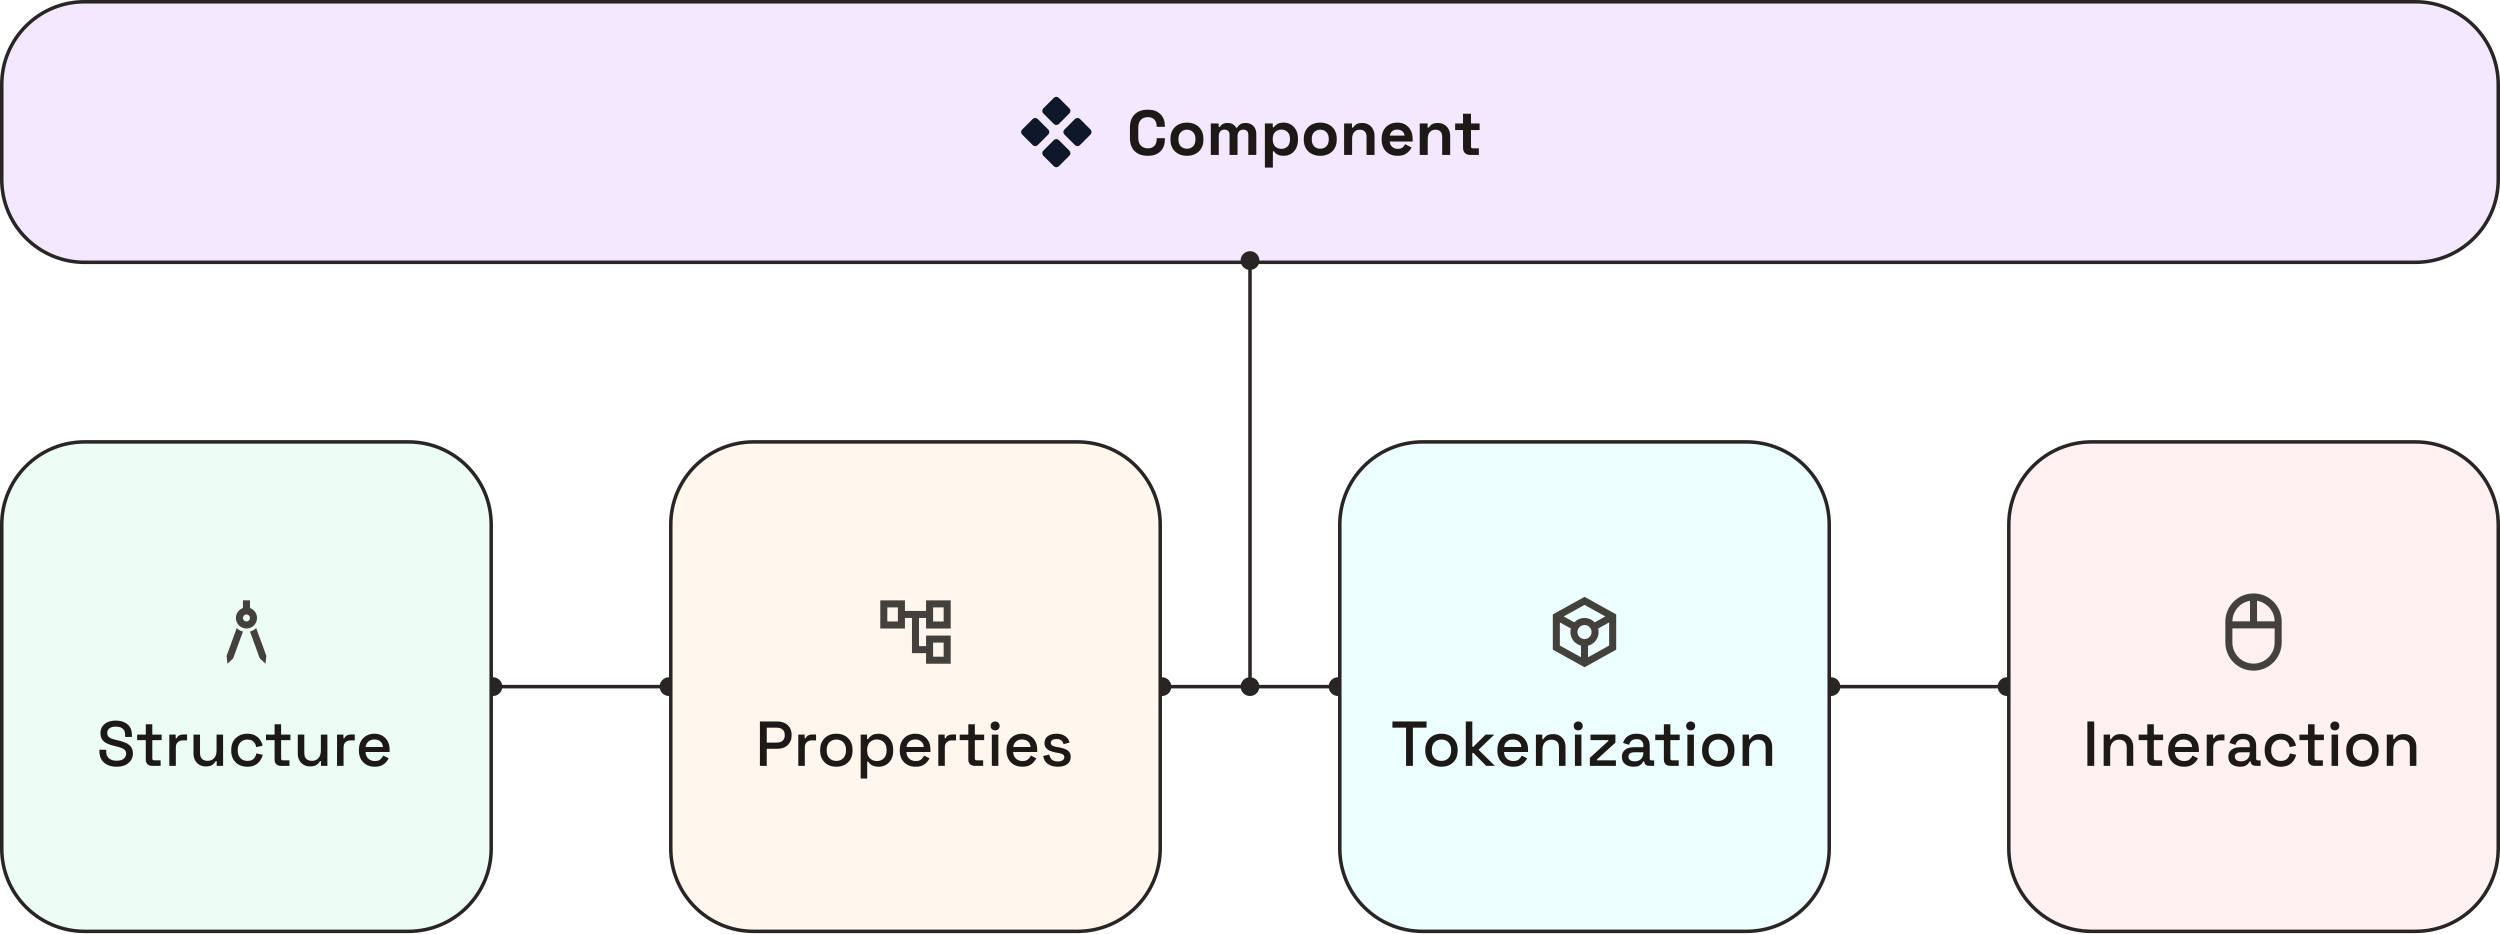
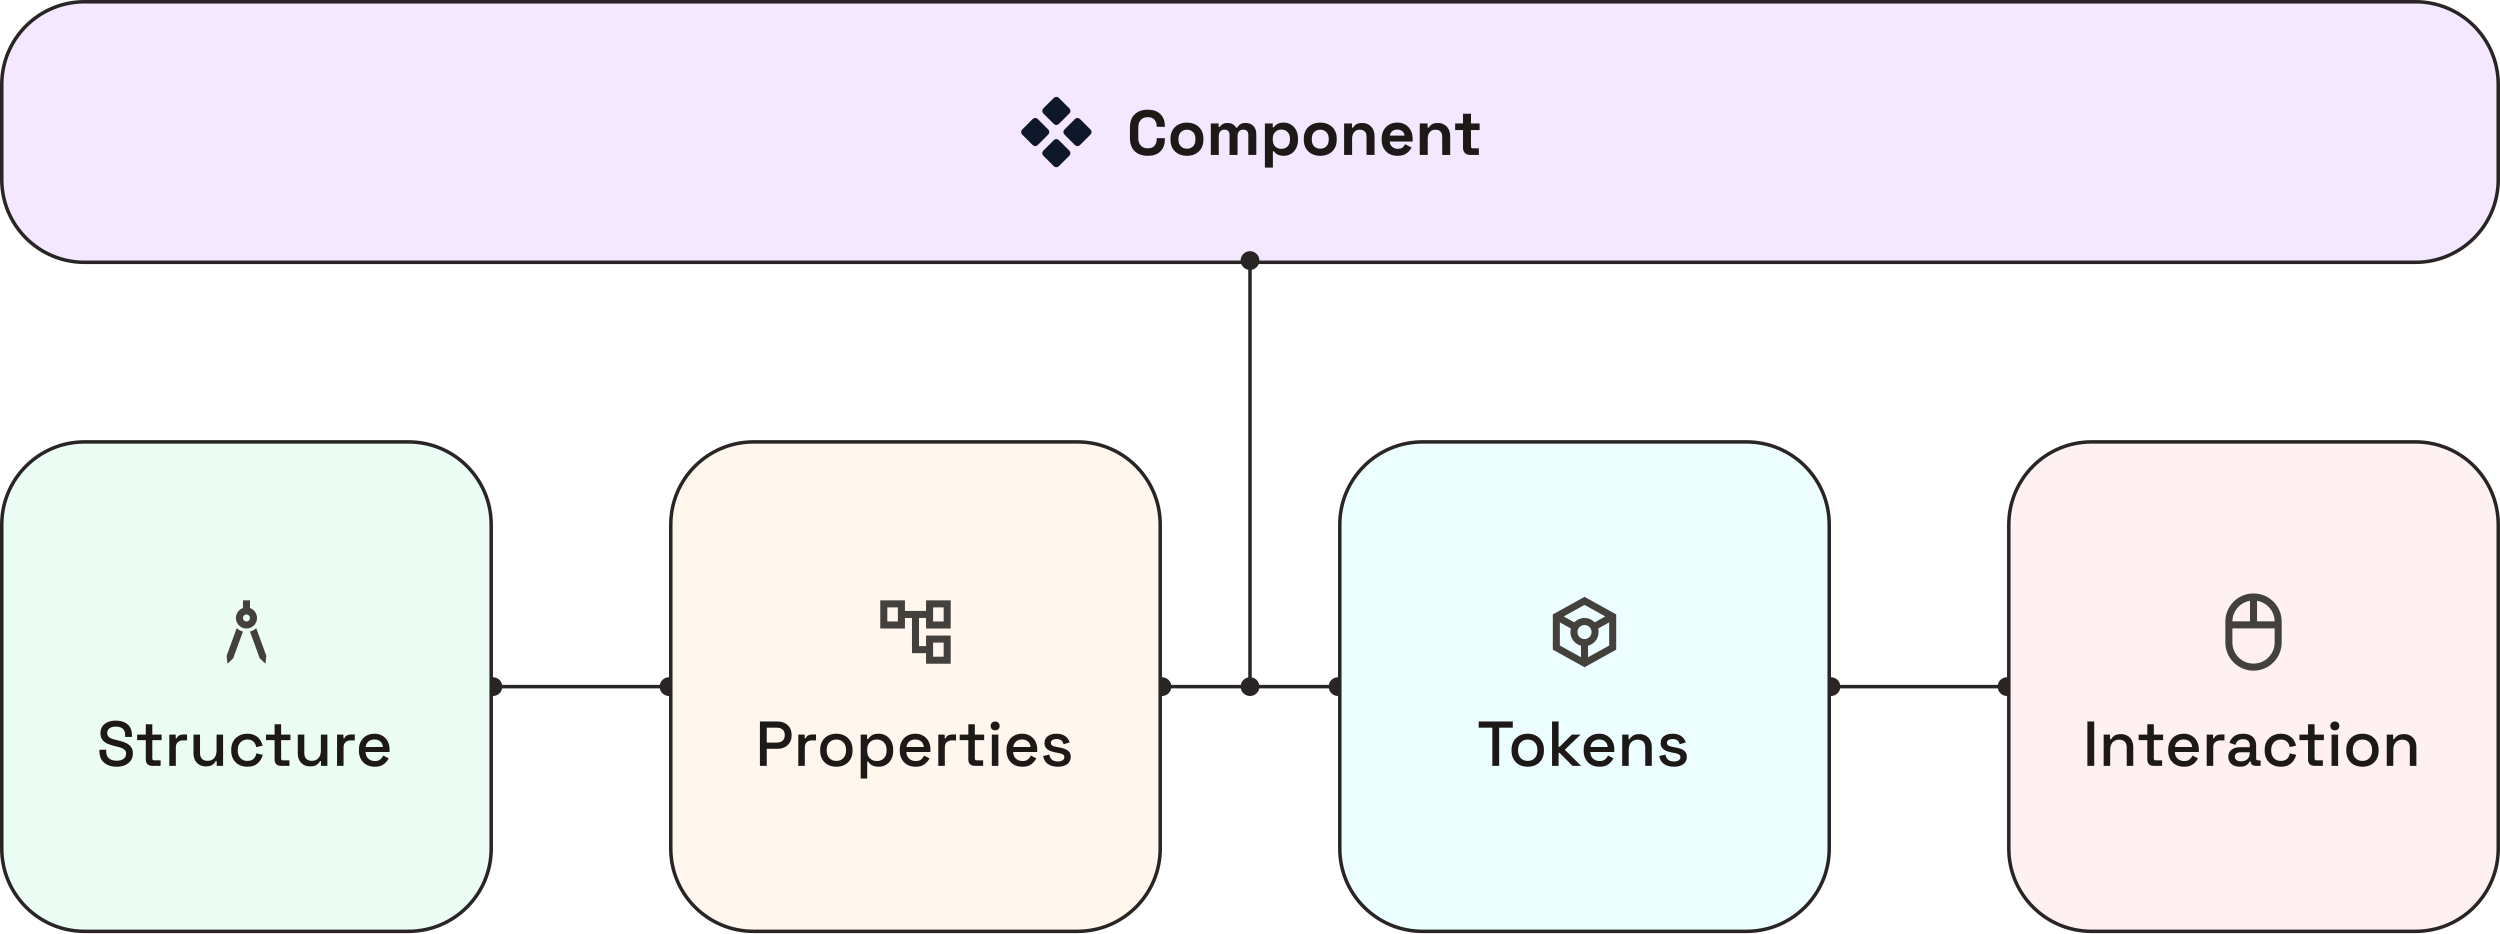
<svg xmlns="http://www.w3.org/2000/svg" width="710" height="265" viewBox="0 0 710 265" fill="none">
  <rect x="0.5" y="0.5" width="709" height="74" rx="23.5" fill="#F3E8FF" />
  <rect x="0.5" y="0.5" width="709" height="74" rx="23.5" stroke="#292524" />
-   <path fill-rule="evenodd" clip-rule="evenodd" d="M300.707 27.793C300.52 27.605 300.265 27.5 300 27.5C299.735 27.5 299.481 27.605 299.293 27.793L296.293 30.793C296.106 30.98 296 31.235 296 31.5C296 31.765 296.106 32.019 296.293 32.207L299.293 35.207C299.481 35.394 299.735 35.5 300 35.5C300.265 35.5 300.52 35.394 300.707 35.207L303.707 32.207C303.895 32.019 304 31.765 304 31.5C304 31.235 303.895 30.98 303.707 30.793L300.707 27.793ZM299.293 39.793C299.481 39.605 299.735 39.5 300 39.5C300.265 39.5 300.52 39.605 300.707 39.793L303.707 42.793C303.895 42.98 304 43.235 304 43.5C304 43.765 303.895 44.019 303.707 44.207L300.707 47.207C300.52 47.394 300.265 47.5 300 47.5C299.735 47.5 299.481 47.394 299.293 47.207L296.293 44.207C296.106 44.019 296 43.765 296 43.5C296 43.235 296.106 42.98 296.293 42.793L299.293 39.793ZM305.293 33.793C305.481 33.605 305.735 33.5 306 33.5C306.265 33.5 306.52 33.605 306.707 33.793L309.707 36.793C309.895 36.98 310 37.235 310 37.5C310 37.765 309.895 38.019 309.707 38.207L306.707 41.207C306.52 41.394 306.265 41.5 306 41.5C305.735 41.5 305.481 41.394 305.293 41.207L302.293 38.207C302.106 38.019 302 37.765 302 37.5C302 37.235 302.106 36.98 302.293 36.793L305.293 33.793ZM293.293 33.793C293.481 33.605 293.735 33.5 294 33.5C294.265 33.5 294.52 33.605 294.707 33.793L297.707 36.793C297.895 36.98 298 37.235 298 37.5C298 37.765 297.895 38.019 297.707 38.207L294.707 41.207C294.52 41.394 294.265 41.5 294 41.5C293.735 41.5 293.481 41.394 293.293 41.207L290.293 38.207C290.106 38.019 290 37.765 290 37.5C290 37.235 290.106 36.98 290.293 36.793L293.293 33.793Z" fill="#0F172A" />
+   <path fill-rule="evenodd" clip-rule="evenodd" d="M300.707 27.793C300.519 27.605 300.265 27.5 300 27.5C299.735 27.5 299.481 27.605 299.293 27.793L296.293 30.793C296.106 30.98 296 31.235 296 31.5C296 31.765 296.106 32.019 296.293 32.207L299.293 35.207C299.481 35.394 299.735 35.5 300 35.5C300.265 35.5 300.519 35.394 300.707 35.207L303.707 32.207C303.894 32.019 304 31.765 304 31.5C304 31.235 303.894 30.98 303.707 30.793L300.707 27.793ZM299.293 39.793C299.481 39.605 299.735 39.5 300 39.5C300.265 39.5 300.519 39.605 300.707 39.793L303.707 42.793C303.894 42.98 304 43.235 304 43.5C304 43.765 303.894 44.019 303.707 44.207L300.707 47.207C300.519 47.394 300.265 47.5 300 47.5C299.735 47.5 299.481 47.394 299.293 47.207L296.293 44.207C296.106 44.019 296 43.765 296 43.5C296 43.235 296.106 42.98 296.293 42.793L299.293 39.793ZM305.293 33.793C305.481 33.605 305.735 33.5 306 33.5C306.265 33.5 306.519 33.605 306.707 33.793L309.707 36.793C309.894 36.98 310 37.235 310 37.5C310 37.765 309.894 38.019 309.707 38.207L306.707 41.207C306.519 41.394 306.265 41.5 306 41.5C305.735 41.5 305.481 41.394 305.293 41.207L302.293 38.207C302.106 38.019 302 37.765 302 37.5C302 37.235 302.106 36.98 302.293 36.793L305.293 33.793ZM293.293 33.793C293.481 33.605 293.735 33.5 294 33.5C294.265 33.5 294.519 33.605 294.707 33.793L297.707 36.793C297.894 36.98 298 37.235 298 37.5C298 37.765 297.894 38.019 297.707 38.207L294.707 41.207C294.519 41.394 294.265 41.5 294 41.5C293.735 41.5 293.481 41.394 293.293 41.207L290.293 38.207C290.106 38.019 290 37.765 290 37.5C290 37.235 290.106 36.98 290.293 36.793L293.293 33.793Z" fill="#0F172A" />
  <path d="M325.976 44.252C324.416 44.252 323.18 43.82 322.268 42.956C321.356 42.08 320.9 40.832 320.9 39.212V36.188C320.9 34.568 321.356 33.326 322.268 32.462C323.18 31.586 324.416 31.148 325.976 31.148C327.524 31.148 328.718 31.574 329.558 32.426C330.41 33.266 330.836 34.424 330.836 35.9V36.008H328.496V35.828C328.496 35.084 328.286 34.472 327.866 33.992C327.458 33.512 326.828 33.272 325.976 33.272C325.136 33.272 324.476 33.53 323.996 34.046C323.516 34.562 323.276 35.264 323.276 36.152V39.248C323.276 40.124 323.516 40.826 323.996 41.354C324.476 41.87 325.136 42.128 325.976 42.128C326.828 42.128 327.458 41.888 327.866 41.408C328.286 40.916 328.496 40.304 328.496 39.572V39.248H330.836V39.5C330.836 40.976 330.41 42.14 329.558 42.992C328.718 43.832 327.524 44.252 325.976 44.252ZM337.092 44.252C336.204 44.252 335.406 44.072 334.698 43.712C333.99 43.352 333.432 42.83 333.024 42.146C332.616 41.462 332.412 40.64 332.412 39.68V39.392C332.412 38.432 332.616 37.61 333.024 36.926C333.432 36.242 333.99 35.72 334.698 35.36C335.406 35 336.204 34.82 337.092 34.82C337.98 34.82 338.778 35 339.486 35.36C340.194 35.72 340.752 36.242 341.16 36.926C341.568 37.61 341.772 38.432 341.772 39.392V39.68C341.772 40.64 341.568 41.462 341.16 42.146C340.752 42.83 340.194 43.352 339.486 43.712C338.778 44.072 337.98 44.252 337.092 44.252ZM337.092 42.236C337.788 42.236 338.364 42.014 338.82 41.57C339.276 41.114 339.504 40.466 339.504 39.626V39.446C339.504 38.606 339.276 37.964 338.82 37.52C338.376 37.064 337.8 36.836 337.092 36.836C336.396 36.836 335.82 37.064 335.364 37.52C334.908 37.964 334.68 38.606 334.68 39.446V39.626C334.68 40.466 334.908 41.114 335.364 41.57C335.82 42.014 336.396 42.236 337.092 42.236ZM343.865 44V35.072H346.097V36.044H346.421C346.577 35.744 346.835 35.486 347.195 35.27C347.555 35.042 348.029 34.928 348.617 34.928C349.253 34.928 349.763 35.054 350.147 35.306C350.531 35.546 350.825 35.864 351.029 36.26H351.353C351.557 35.876 351.845 35.558 352.217 35.306C352.589 35.054 353.117 34.928 353.801 34.928C354.353 34.928 354.851 35.048 355.295 35.288C355.751 35.516 356.111 35.87 356.375 36.35C356.651 36.818 356.789 37.412 356.789 38.132V44H354.521V38.294C354.521 37.802 354.395 37.436 354.143 37.196C353.891 36.944 353.537 36.818 353.081 36.818C352.565 36.818 352.163 36.986 351.875 37.322C351.599 37.646 351.461 38.114 351.461 38.726V44H349.193V38.294C349.193 37.802 349.067 37.436 348.815 37.196C348.563 36.944 348.209 36.818 347.753 36.818C347.237 36.818 346.835 36.986 346.547 37.322C346.271 37.646 346.133 38.114 346.133 38.726V44H343.865ZM359.229 47.6V35.072H361.461V36.152H361.785C361.989 35.804 362.307 35.498 362.739 35.234C363.171 34.958 363.789 34.82 364.593 34.82C365.313 34.82 365.979 35 366.591 35.36C367.203 35.708 367.695 36.224 368.067 36.908C368.439 37.592 368.625 38.42 368.625 39.392V39.68C368.625 40.652 368.439 41.48 368.067 42.164C367.695 42.848 367.203 43.37 366.591 43.73C365.979 44.078 365.313 44.252 364.593 44.252C364.053 44.252 363.597 44.186 363.225 44.054C362.865 43.934 362.571 43.778 362.343 43.586C362.127 43.382 361.953 43.178 361.821 42.974H361.497V47.6H359.229ZM363.909 42.272C364.617 42.272 365.199 42.05 365.655 41.606C366.123 41.15 366.357 40.49 366.357 39.626V39.446C366.357 38.582 366.123 37.928 365.655 37.484C365.187 37.028 364.605 36.8 363.909 36.8C363.213 36.8 362.631 37.028 362.163 37.484C361.695 37.928 361.461 38.582 361.461 39.446V39.626C361.461 40.49 361.695 41.15 362.163 41.606C362.631 42.05 363.213 42.272 363.909 42.272ZM374.955 44.252C374.067 44.252 373.269 44.072 372.561 43.712C371.853 43.352 371.295 42.83 370.887 42.146C370.479 41.462 370.275 40.64 370.275 39.68V39.392C370.275 38.432 370.479 37.61 370.887 36.926C371.295 36.242 371.853 35.72 372.561 35.36C373.269 35 374.067 34.82 374.955 34.82C375.843 34.82 376.641 35 377.349 35.36C378.057 35.72 378.615 36.242 379.023 36.926C379.431 37.61 379.635 38.432 379.635 39.392V39.68C379.635 40.64 379.431 41.462 379.023 42.146C378.615 42.83 378.057 43.352 377.349 43.712C376.641 44.072 375.843 44.252 374.955 44.252ZM374.955 42.236C375.651 42.236 376.227 42.014 376.683 41.57C377.139 41.114 377.367 40.466 377.367 39.626V39.446C377.367 38.606 377.139 37.964 376.683 37.52C376.239 37.064 375.663 36.836 374.955 36.836C374.259 36.836 373.683 37.064 373.227 37.52C372.771 37.964 372.543 38.606 372.543 39.446V39.626C372.543 40.466 372.771 41.114 373.227 41.57C373.683 42.014 374.259 42.236 374.955 42.236ZM381.729 44V35.072H383.961V36.242H384.285C384.429 35.93 384.699 35.636 385.095 35.36C385.491 35.072 386.091 34.928 386.895 34.928C387.591 34.928 388.197 35.09 388.713 35.414C389.241 35.726 389.649 36.164 389.937 36.728C390.225 37.28 390.369 37.928 390.369 38.672V44H388.101V38.852C388.101 38.18 387.933 37.676 387.597 37.34C387.273 37.004 386.805 36.836 386.193 36.836C385.497 36.836 384.957 37.07 384.573 37.538C384.189 37.994 383.997 38.636 383.997 39.464V44H381.729ZM396.889 44.252C396.001 44.252 395.215 44.066 394.531 43.694C393.859 43.31 393.331 42.776 392.947 42.092C392.575 41.396 392.389 40.58 392.389 39.644V39.428C392.389 38.492 392.575 37.682 392.947 36.998C393.319 36.302 393.841 35.768 394.513 35.396C395.185 35.012 395.965 34.82 396.853 34.82C397.729 34.82 398.491 35.018 399.139 35.414C399.787 35.798 400.291 36.338 400.651 37.034C401.011 37.718 401.191 38.516 401.191 39.428V40.202H394.693C394.717 40.814 394.945 41.312 395.377 41.696C395.809 42.08 396.337 42.272 396.961 42.272C397.597 42.272 398.065 42.134 398.365 41.858C398.665 41.582 398.893 41.276 399.049 40.94L400.903 41.912C400.735 42.224 400.489 42.566 400.165 42.938C399.853 43.298 399.433 43.61 398.905 43.874C398.377 44.126 397.705 44.252 396.889 44.252ZM394.711 38.51H398.887C398.839 37.994 398.629 37.58 398.257 37.268C397.897 36.956 397.423 36.8 396.835 36.8C396.223 36.8 395.737 36.956 395.377 37.268C395.017 37.58 394.795 37.994 394.711 38.51ZM403.209 44V35.072H405.441V36.242H405.765C405.909 35.93 406.179 35.636 406.575 35.36C406.971 35.072 407.571 34.928 408.375 34.928C409.071 34.928 409.677 35.09 410.193 35.414C410.721 35.726 411.129 36.164 411.417 36.728C411.705 37.28 411.849 37.928 411.849 38.672V44H409.581V38.852C409.581 38.18 409.413 37.676 409.077 37.34C408.753 37.004 408.285 36.836 407.673 36.836C406.977 36.836 406.437 37.07 406.053 37.538C405.669 37.994 405.477 38.636 405.477 39.464V44H403.209ZM417.475 44C416.887 44 416.407 43.82 416.035 43.46C415.675 43.088 415.495 42.596 415.495 41.984V36.944H413.263V35.072H415.495V32.3H417.763V35.072H420.211V36.944H417.763V41.588C417.763 41.948 417.931 42.128 418.267 42.128H419.995V44H417.475Z" fill="#1C1917" />
  <path d="M137.333 195C137.333 196.473 138.527 197.667 140 197.667C141.473 197.667 142.667 196.473 142.667 195C142.667 193.527 141.473 192.333 140 192.333C138.527 192.333 137.333 193.527 137.333 195ZM187.333 195C187.333 196.473 188.527 197.667 190 197.667C191.473 197.667 192.667 196.473 192.667 195C192.667 193.527 191.473 192.333 190 192.333C188.527 192.333 187.333 193.527 187.333 195ZM140 195L140 195.5L190 195.5L190 195L190 194.5L140 194.5L140 195Z" fill="#292524" />
  <path d="M327.333 195C327.333 196.473 328.527 197.667 330 197.667C331.473 197.667 332.667 196.473 332.667 195C332.667 193.527 331.473 192.333 330 192.333C328.527 192.333 327.333 193.527 327.333 195ZM377.333 195C377.333 196.473 378.527 197.667 380 197.667C381.473 197.667 382.667 196.473 382.667 195C382.667 193.527 381.473 192.333 380 192.333C378.527 192.333 377.333 193.527 377.333 195ZM330 195L330 195.5L380 195.5L380 195L380 194.5L330 194.5L330 195Z" fill="#292524" />
  <path d="M355 197.667C356.473 197.667 357.667 196.473 357.667 195C357.667 193.527 356.473 192.333 355 192.333C353.527 192.333 352.333 193.527 352.333 195C352.333 196.473 353.527 197.667 355 197.667ZM355 76.667C356.473 76.667 357.667 75.473 357.667 74C357.667 72.527 356.473 71.333 355 71.333C353.527 71.333 352.333 72.527 352.333 74C352.333 75.473 353.527 76.667 355 76.667ZM355 195L355.5 195L355.5 74L355 74L354.5 74L354.5 195L355 195Z" fill="#292524" />
  <path d="M517.333 195C517.333 196.473 518.527 197.667 520 197.667C521.473 197.667 522.667 196.473 522.667 195C522.667 193.527 521.473 192.333 520 192.333C518.527 192.333 517.333 193.527 517.333 195ZM567.333 195C567.333 196.473 568.527 197.667 570 197.667C571.473 197.667 572.667 196.473 572.667 195C572.667 193.527 571.473 192.333 570 192.333C568.527 192.333 567.333 193.527 567.333 195ZM520 195L520 195.5L570 195.5L570 195L570 194.5L520 194.5L520 195Z" fill="#292524" />
  <rect x="0.5" y="125.5" width="139" height="139" rx="23.5" fill="#ECFDF5" />
  <rect x="0.5" y="125.5" width="139" height="139" rx="23.5" stroke="#292524" />
  <path d="M64.355 186.28L64.605 188.5L66.225 186.96L68.995 179.36C68.315 179.19 67.715 178.85 67.225 178.38L64.355 186.28Z" fill="#44403C" />
  <path d="M72.765 178.38C72.275 178.85 71.665 179.19 70.995 179.36L73.765 186.96L75.385 188.5L75.645 186.28L72.765 178.38Z" fill="#44403C" />
  <path d="M72.995 175.5C72.995 174.2 72.155 173.1 70.995 172.68V170.5H68.995V172.68C67.835 173.1 66.995 174.2 66.995 175.5C66.995 177.16 68.335 178.5 69.995 178.5C71.655 178.5 72.995 177.16 72.995 175.5ZM69.995 176.5C69.445 176.5 68.995 176.05 68.995 175.5C68.995 174.95 69.445 174.5 69.995 174.5C70.545 174.5 70.995 174.95 70.995 175.5C70.995 176.05 70.545 176.5 69.995 176.5Z" fill="#44403C" />
  <path d="M33.098 217.752C32.15 217.752 31.31 217.584 30.578 217.248C29.846 216.912 29.27 216.42 28.85 215.772C28.442 215.112 28.238 214.314 28.238 213.378V212.928H30.164V213.378C30.164 214.266 30.428 214.932 30.956 215.376C31.496 215.82 32.21 216.042 33.098 216.042C33.998 216.042 34.676 215.856 35.132 215.484C35.588 215.1 35.816 214.608 35.816 214.008C35.816 213.612 35.708 213.288 35.492 213.036C35.276 212.784 34.97 212.586 34.574 212.442C34.178 212.286 33.704 212.142 33.152 212.01L32.486 211.848C31.682 211.656 30.98 211.422 30.38 211.146C29.792 210.858 29.336 210.48 29.012 210.012C28.688 209.544 28.526 208.944 28.526 208.212C28.526 207.468 28.706 206.832 29.066 206.304C29.438 205.776 29.948 205.368 30.596 205.08C31.244 204.792 32.006 204.648 32.882 204.648C33.758 204.648 34.538 204.798 35.222 205.098C35.918 205.398 36.464 205.842 36.86 206.43C37.256 207.018 37.454 207.756 37.454 208.644V209.292H35.528V208.644C35.528 208.104 35.414 207.666 35.186 207.33C34.97 206.994 34.664 206.748 34.268 206.592C33.872 206.436 33.41 206.358 32.882 206.358C32.114 206.358 31.514 206.52 31.082 206.844C30.662 207.156 30.452 207.594 30.452 208.158C30.452 208.542 30.542 208.86 30.722 209.112C30.914 209.352 31.19 209.55 31.55 209.706C31.91 209.862 32.36 210 32.9 210.12L33.566 210.282C34.382 210.462 35.102 210.696 35.726 210.984C36.35 211.26 36.842 211.638 37.202 212.118C37.562 212.598 37.742 213.216 37.742 213.972C37.742 214.728 37.55 215.388 37.166 215.952C36.794 216.516 36.26 216.96 35.564 217.284C34.868 217.596 34.046 217.752 33.098 217.752ZM43.167 217.5C42.627 217.5 42.195 217.338 41.871 217.014C41.559 216.69 41.403 216.258 41.403 215.718V210.192H38.955V208.626H41.403V205.692H43.257V208.626H45.903V210.192H43.257V215.394C43.257 215.754 43.425 215.934 43.761 215.934H45.615V217.5H43.167ZM48.081 217.5V208.626H49.899V209.67H50.187C50.331 209.298 50.559 209.028 50.871 208.86C51.195 208.68 51.591 208.59 52.059 208.59H53.121V210.264H51.987C51.387 210.264 50.895 210.432 50.511 210.768C50.127 211.092 49.935 211.596 49.935 212.28V217.5H48.081ZM58.444 217.662C57.772 217.662 57.172 217.512 56.644 217.212C56.116 216.912 55.702 216.486 55.402 215.934C55.102 215.382 54.952 214.722 54.952 213.954V208.626H56.806V213.828C56.806 214.596 56.998 215.166 57.382 215.538C57.766 215.898 58.3 216.078 58.984 216.078C59.74 216.078 60.346 215.826 60.802 215.322C61.27 214.806 61.504 214.068 61.504 213.108V208.626H63.358V217.5H61.54V216.168H61.252C61.084 216.528 60.784 216.87 60.352 217.194C59.92 217.506 59.284 217.662 58.444 217.662ZM70.221 217.752C69.368 217.752 68.594 217.572 67.898 217.212C67.215 216.852 66.668 216.33 66.26 215.646C65.865 214.962 65.666 214.14 65.666 213.18V212.946C65.666 211.986 65.865 211.17 66.26 210.498C66.668 209.814 67.215 209.292 67.898 208.932C68.594 208.56 69.368 208.374 70.221 208.374C71.073 208.374 71.799 208.53 72.398 208.842C72.999 209.154 73.478 209.568 73.838 210.084C74.21 210.6 74.451 211.17 74.558 211.794L72.758 212.172C72.698 211.776 72.573 211.416 72.38 211.092C72.189 210.768 71.918 210.51 71.57 210.318C71.222 210.126 70.784 210.03 70.257 210.03C69.74 210.03 69.272 210.15 68.853 210.39C68.445 210.618 68.121 210.954 67.88 211.398C67.641 211.83 67.52 212.358 67.52 212.982V213.144C67.52 213.768 67.641 214.302 67.88 214.746C68.121 215.19 68.445 215.526 68.853 215.754C69.272 215.982 69.74 216.096 70.257 216.096C71.037 216.096 71.63 215.898 72.038 215.502C72.447 215.094 72.704 214.578 72.812 213.954L74.612 214.368C74.469 214.98 74.21 215.544 73.838 216.06C73.478 216.576 72.999 216.99 72.398 217.302C71.799 217.602 71.073 217.752 70.221 217.752ZM79.747 217.5C79.207 217.5 78.775 217.338 78.451 217.014C78.139 216.69 77.983 216.258 77.983 215.718V210.192H75.535V208.626H77.983V205.692H79.837V208.626H82.483V210.192H79.837V215.394C79.837 215.754 80.005 215.934 80.341 215.934H82.195V217.5H79.747ZM88.063 217.662C87.391 217.662 86.791 217.512 86.263 217.212C85.735 216.912 85.321 216.486 85.021 215.934C84.721 215.382 84.571 214.722 84.571 213.954V208.626H86.425V213.828C86.425 214.596 86.617 215.166 87.001 215.538C87.385 215.898 87.919 216.078 88.603 216.078C89.359 216.078 89.965 215.826 90.421 215.322C90.889 214.806 91.123 214.068 91.123 213.108V208.626H92.977V217.5H91.159V216.168H90.871C90.703 216.528 90.403 216.87 89.971 217.194C89.539 217.506 88.903 217.662 88.063 217.662ZM95.718 217.5V208.626H97.536V209.67H97.824C97.968 209.298 98.196 209.028 98.508 208.86C98.832 208.68 99.228 208.59 99.696 208.59H100.758V210.264H99.624C99.024 210.264 98.532 210.432 98.148 210.768C97.764 211.092 97.572 211.596 97.572 212.28V217.5H95.718ZM106.43 217.752C105.53 217.752 104.744 217.566 104.072 217.194C103.4 216.81 102.872 216.276 102.488 215.592C102.116 214.896 101.93 214.092 101.93 213.18V212.964C101.93 212.04 102.116 211.236 102.488 210.552C102.86 209.856 103.376 209.322 104.036 208.95C104.708 208.566 105.482 208.374 106.358 208.374C107.21 208.374 107.954 208.566 108.59 208.95C109.238 209.322 109.742 209.844 110.102 210.516C110.462 211.188 110.642 211.974 110.642 212.874V213.576H103.82C103.844 214.356 104.102 214.98 104.594 215.448C105.098 215.904 105.722 216.132 106.466 216.132C107.162 216.132 107.684 215.976 108.032 215.664C108.392 215.352 108.668 214.992 108.86 214.584L110.39 215.376C110.222 215.712 109.976 216.066 109.652 216.438C109.34 216.81 108.926 217.122 108.41 217.374C107.894 217.626 107.234 217.752 106.43 217.752ZM103.838 212.154H108.752C108.704 211.482 108.464 210.96 108.032 210.588C107.6 210.204 107.036 210.012 106.34 210.012C105.644 210.012 105.074 210.204 104.63 210.588C104.198 210.96 103.934 211.482 103.838 212.154Z" fill="#1C1917" />
  <rect x="570.5" y="125.5" width="139" height="139" rx="23.5" fill="#FFF1F2" />
  <rect x="570.5" y="125.5" width="139" height="139" rx="23.5" stroke="#292524" />
  <path d="M648 176.465C647.96 172.075 644.4 168.535 640 168.535C635.6 168.535 632.04 172.075 632 176.465V182.465C632 186.885 635.58 190.465 640 190.465C644.42 190.465 648 186.885 648 182.465V176.465ZM646 176.465H641V170.625C643.81 171.095 645.96 173.525 646 176.465ZM639 170.625V176.465H634C634.04 173.525 636.19 171.095 639 170.625ZM646 182.465C646 185.775 643.31 188.465 640 188.465C636.69 188.465 634 185.775 634 182.465V178.465H646V182.465Z" fill="#44403C" />
  <path d="M592.814 217.5V204.9H594.758V217.5H592.814ZM597.438 217.5V208.626H599.256V209.958H599.544C599.712 209.598 600.012 209.262 600.444 208.95C600.876 208.638 601.518 208.482 602.37 208.482C603.042 208.482 603.636 208.632 604.152 208.932C604.68 209.232 605.094 209.658 605.394 210.21C605.694 210.75 605.844 211.404 605.844 212.172V217.5H603.99V212.316C603.99 211.548 603.798 210.984 603.414 210.624C603.03 210.252 602.502 210.066 601.83 210.066C601.062 210.066 600.444 210.318 599.976 210.822C599.52 211.326 599.292 212.058 599.292 213.018V217.5H597.438ZM611.596 217.5C611.056 217.5 610.624 217.338 610.3 217.014C609.988 216.69 609.832 216.258 609.832 215.718V210.192H607.384V208.626H609.832V205.692H611.686V208.626H614.332V210.192H611.686V215.394C611.686 215.754 611.854 215.934 612.19 215.934H614.044V217.5H611.596ZM620.262 217.752C619.362 217.752 618.576 217.566 617.904 217.194C617.232 216.81 616.704 216.276 616.32 215.592C615.948 214.896 615.762 214.092 615.762 213.18V212.964C615.762 212.04 615.948 211.236 616.32 210.552C616.692 209.856 617.208 209.322 617.868 208.95C618.54 208.566 619.314 208.374 620.19 208.374C621.042 208.374 621.786 208.566 622.422 208.95C623.07 209.322 623.574 209.844 623.934 210.516C624.294 211.188 624.474 211.974 624.474 212.874V213.576H617.652C617.676 214.356 617.934 214.98 618.426 215.448C618.93 215.904 619.554 216.132 620.298 216.132C620.994 216.132 621.516 215.976 621.864 215.664C622.224 215.352 622.5 214.992 622.692 214.584L624.222 215.376C624.054 215.712 623.808 216.066 623.484 216.438C623.172 216.81 622.758 217.122 622.242 217.374C621.726 217.626 621.066 217.752 620.262 217.752ZM617.67 212.154H622.584C622.536 211.482 622.296 210.96 621.864 210.588C621.432 210.204 620.868 210.012 620.172 210.012C619.476 210.012 618.906 210.204 618.462 210.588C618.03 210.96 617.766 211.482 617.67 212.154ZM626.706 217.5V208.626H628.524V209.67H628.812C628.956 209.298 629.184 209.028 629.496 208.86C629.82 208.68 630.216 208.59 630.684 208.59H631.746V210.264H630.612C630.012 210.264 629.52 210.432 629.136 210.768C628.752 211.092 628.56 211.596 628.56 212.28V217.5H626.706ZM636.175 217.752C635.539 217.752 634.969 217.644 634.465 217.428C633.973 217.212 633.577 216.894 633.277 216.474C632.989 216.054 632.845 215.544 632.845 214.944C632.845 214.332 632.989 213.828 633.277 213.432C633.577 213.024 633.979 212.718 634.483 212.514C634.999 212.31 635.581 212.208 636.229 212.208H638.929V211.632C638.929 211.116 638.773 210.702 638.461 210.39C638.149 210.078 637.669 209.922 637.021 209.922C636.385 209.922 635.899 210.072 635.563 210.372C635.227 210.672 635.005 211.062 634.897 211.542L633.169 210.984C633.313 210.504 633.541 210.072 633.853 209.688C634.177 209.292 634.603 208.974 635.131 208.734C635.659 208.494 636.295 208.374 637.039 208.374C638.191 208.374 639.097 208.668 639.757 209.256C640.417 209.844 640.747 210.678 640.747 211.758V215.412C640.747 215.772 640.915 215.952 641.251 215.952H642.007V217.5H640.621C640.201 217.5 639.859 217.392 639.595 217.176C639.331 216.96 639.199 216.666 639.199 216.294V216.24H638.929C638.833 216.42 638.689 216.63 638.497 216.87C638.305 217.11 638.023 217.32 637.651 217.5C637.279 217.668 636.787 217.752 636.175 217.752ZM636.445 216.222C637.189 216.222 637.789 216.012 638.245 215.592C638.701 215.16 638.929 214.572 638.929 213.828V213.648H636.337C635.845 213.648 635.449 213.756 635.149 213.972C634.849 214.176 634.699 214.482 634.699 214.89C634.699 215.298 634.855 215.622 635.167 215.862C635.479 216.102 635.905 216.222 636.445 216.222ZM647.72 217.752C646.868 217.752 646.094 217.572 645.398 217.212C644.714 216.852 644.168 216.33 643.76 215.646C643.364 214.962 643.166 214.14 643.166 213.18V212.946C643.166 211.986 643.364 211.17 643.76 210.498C644.168 209.814 644.714 209.292 645.398 208.932C646.094 208.56 646.868 208.374 647.72 208.374C648.572 208.374 649.298 208.53 649.898 208.842C650.498 209.154 650.978 209.568 651.338 210.084C651.71 210.6 651.95 211.17 652.058 211.794L650.258 212.172C650.198 211.776 650.072 211.416 649.88 211.092C649.688 210.768 649.418 210.51 649.07 210.318C648.722 210.126 648.284 210.03 647.756 210.03C647.24 210.03 646.772 210.15 646.352 210.39C645.944 210.618 645.62 210.954 645.38 211.398C645.14 211.83 645.02 212.358 645.02 212.982V213.144C645.02 213.768 645.14 214.302 645.38 214.746C645.62 215.19 645.944 215.526 646.352 215.754C646.772 215.982 647.24 216.096 647.756 216.096C648.536 216.096 649.13 215.898 649.538 215.502C649.946 215.094 650.204 214.578 650.312 213.954L652.112 214.368C651.968 214.98 651.71 215.544 651.338 216.06C650.978 216.576 650.498 216.99 649.898 217.302C649.298 217.602 648.572 217.752 647.72 217.752ZM657.247 217.5C656.707 217.5 656.275 217.338 655.951 217.014C655.639 216.69 655.483 216.258 655.483 215.718V210.192H653.035V208.626H655.483V205.692H657.337V208.626H659.983V210.192H657.337V215.394C657.337 215.754 657.505 215.934 657.841 215.934H659.695V217.5H657.247ZM662.161 217.5V208.626H664.015V217.5H662.161ZM663.097 207.42C662.737 207.42 662.431 207.306 662.179 207.078C661.939 206.838 661.819 206.532 661.819 206.16C661.819 205.788 661.939 205.488 662.179 205.26C662.431 205.02 662.737 204.9 663.097 204.9C663.469 204.9 663.775 205.02 664.015 205.26C664.255 205.488 664.375 205.788 664.375 206.16C664.375 206.532 664.255 206.838 664.015 207.078C663.775 207.306 663.469 207.42 663.097 207.42ZM670.924 217.752C670.036 217.752 669.244 217.572 668.548 217.212C667.864 216.84 667.324 216.312 666.928 215.628C666.532 214.944 666.334 214.134 666.334 213.198V212.928C666.334 211.992 666.532 211.188 666.928 210.516C667.324 209.832 667.864 209.304 668.548 208.932C669.244 208.56 670.036 208.374 670.924 208.374C671.812 208.374 672.604 208.56 673.3 208.932C673.996 209.304 674.542 209.832 674.938 210.516C675.334 211.188 675.532 211.992 675.532 212.928V213.198C675.532 214.134 675.334 214.944 674.938 215.628C674.542 216.312 673.996 216.84 673.3 217.212C672.604 217.572 671.812 217.752 670.924 217.752ZM670.924 216.096C671.74 216.096 672.4 215.838 672.904 215.322C673.42 214.794 673.678 214.068 673.678 213.144V212.982C673.678 212.058 673.426 211.338 672.922 210.822C672.418 210.294 671.752 210.03 670.924 210.03C670.12 210.03 669.46 210.294 668.944 210.822C668.44 211.338 668.188 212.058 668.188 212.982V213.144C668.188 214.068 668.44 214.794 668.944 215.322C669.46 215.838 670.12 216.096 670.924 216.096ZM677.841 217.5V208.626H679.659V209.958H679.947C680.115 209.598 680.415 209.262 680.847 208.95C681.279 208.638 681.921 208.482 682.773 208.482C683.445 208.482 684.039 208.632 684.555 208.932C685.083 209.232 685.497 209.658 685.797 210.21C686.097 210.75 686.247 211.404 686.247 212.172V217.5H684.393V212.316C684.393 211.548 684.201 210.984 683.817 210.624C683.433 210.252 682.905 210.066 682.233 210.066C681.465 210.066 680.847 210.318 680.379 210.822C679.923 211.326 679.695 212.058 679.695 213.018V217.5H677.841Z" fill="#1C1917" />
  <rect x="380.5" y="125.5" width="139" height="139" rx="23.5" fill="#ECFEFF" />
  <rect x="380.5" y="125.5" width="139" height="139" rx="23.5" stroke="#292524" />
  <path d="M459 174.5L450 169.5L441 174.5V184.5L450 189.5L459 184.5V174.5ZM450 171.79L455.91 175.07L452.9 176.74C452.17 175.98 451.14 175.5 450 175.5C448.86 175.5 447.83 175.98 447.1 176.74L444.09 175.07L450 171.79ZM449 186.66L443 183.33V176.76L446.13 178.5C446.04 178.81 446 179.15 446 179.5C446 181.36 447.27 182.93 449 183.37V186.66ZM448 179.5C448 178.4 448.9 177.5 450 177.5C451.1 177.5 452 178.4 452 179.5C452 180.6 451.1 181.5 450 181.5C448.9 181.5 448 180.6 448 179.5ZM451 186.66V183.38C452.73 182.94 454 181.37 454 179.51C454 179.16 453.96 178.82 453.87 178.5L457 176.76V183.33L451 186.66Z" fill="#44403C" />
-   <path d="M399.32 217.5V206.664H395.45V204.9H405.134V206.664H401.264V217.5H399.32ZM409.368 217.752C408.48 217.752 407.688 217.572 406.992 217.212C406.308 216.84 405.768 216.312 405.372 215.628C404.976 214.944 404.778 214.134 404.778 213.198V212.928C404.778 211.992 404.976 211.188 405.372 210.516C405.768 209.832 406.308 209.304 406.992 208.932C407.688 208.56 408.48 208.374 409.368 208.374C410.256 208.374 411.048 208.56 411.744 208.932C412.44 209.304 412.986 209.832 413.382 210.516C413.778 211.188 413.976 211.992 413.976 212.928V213.198C413.976 214.134 413.778 214.944 413.382 215.628C412.986 216.312 412.44 216.84 411.744 217.212C411.048 217.572 410.256 217.752 409.368 217.752ZM409.368 216.096C410.184 216.096 410.844 215.838 411.348 215.322C411.864 214.794 412.122 214.068 412.122 213.144V212.982C412.122 212.058 411.87 211.338 411.366 210.822C410.862 210.294 410.196 210.03 409.368 210.03C408.564 210.03 407.904 210.294 407.388 210.822C406.884 211.338 406.632 212.058 406.632 212.982V213.144C406.632 214.068 406.884 214.794 407.388 215.322C407.904 215.838 408.564 216.096 409.368 216.096ZM416.284 217.5V204.9H418.138V212.082H418.426L421.918 208.626H424.384L419.902 212.928L424.528 217.5H422.08L418.426 213.81H418.138V217.5H416.284ZM429.756 217.752C428.856 217.752 428.07 217.566 427.398 217.194C426.726 216.81 426.198 216.276 425.814 215.592C425.442 214.896 425.256 214.092 425.256 213.18V212.964C425.256 212.04 425.442 211.236 425.814 210.552C426.186 209.856 426.702 209.322 427.362 208.95C428.034 208.566 428.808 208.374 429.684 208.374C430.536 208.374 431.28 208.566 431.916 208.95C432.564 209.322 433.068 209.844 433.428 210.516C433.788 211.188 433.968 211.974 433.968 212.874V213.576H427.146C427.17 214.356 427.428 214.98 427.92 215.448C428.424 215.904 429.048 216.132 429.792 216.132C430.488 216.132 431.01 215.976 431.358 215.664C431.718 215.352 431.994 214.992 432.186 214.584L433.716 215.376C433.548 215.712 433.302 216.066 432.978 216.438C432.666 216.81 432.252 217.122 431.736 217.374C431.22 217.626 430.56 217.752 429.756 217.752ZM427.164 212.154H432.078C432.03 211.482 431.79 210.96 431.358 210.588C430.926 210.204 430.362 210.012 429.666 210.012C428.97 210.012 428.4 210.204 427.956 210.588C427.524 210.96 427.26 211.482 427.164 212.154ZM436.2 217.5V208.626H438.018V209.958H438.306C438.474 209.598 438.774 209.262 439.206 208.95C439.638 208.638 440.28 208.482 441.132 208.482C441.804 208.482 442.398 208.632 442.914 208.932C443.442 209.232 443.856 209.658 444.156 210.21C444.456 210.75 444.606 211.404 444.606 212.172V217.5H442.752V212.316C442.752 211.548 442.56 210.984 442.176 210.624C441.792 210.252 441.264 210.066 440.592 210.066C439.824 210.066 439.206 210.318 438.738 210.822C438.282 211.326 438.054 212.058 438.054 213.018V217.5H436.2ZM447.274 217.5V208.626H449.128V217.5H447.274ZM448.21 207.42C447.85 207.42 447.544 207.306 447.292 207.078C447.052 206.838 446.932 206.532 446.932 206.16C446.932 205.788 447.052 205.488 447.292 205.26C447.544 205.02 447.85 204.9 448.21 204.9C448.582 204.9 448.888 205.02 449.128 205.26C449.368 205.488 449.488 205.788 449.488 206.16C449.488 206.532 449.368 206.838 449.128 207.078C448.888 207.306 448.582 207.42 448.21 207.42ZM451.52 217.5V215.232L456.758 210.444V210.192H451.7V208.626H458.774V210.912L453.518 215.7V215.934H458.918V217.5H451.52ZM463.95 217.752C463.314 217.752 462.744 217.644 462.24 217.428C461.748 217.212 461.352 216.894 461.052 216.474C460.764 216.054 460.62 215.544 460.62 214.944C460.62 214.332 460.764 213.828 461.052 213.432C461.352 213.024 461.754 212.718 462.258 212.514C462.774 212.31 463.356 212.208 464.004 212.208H466.704V211.632C466.704 211.116 466.548 210.702 466.236 210.39C465.924 210.078 465.444 209.922 464.796 209.922C464.16 209.922 463.674 210.072 463.338 210.372C463.002 210.672 462.78 211.062 462.672 211.542L460.944 210.984C461.088 210.504 461.316 210.072 461.628 209.688C461.952 209.292 462.378 208.974 462.906 208.734C463.434 208.494 464.07 208.374 464.814 208.374C465.966 208.374 466.872 208.668 467.532 209.256C468.192 209.844 468.522 210.678 468.522 211.758V215.412C468.522 215.772 468.69 215.952 469.026 215.952H469.782V217.5H468.396C467.976 217.5 467.634 217.392 467.37 217.176C467.106 216.96 466.974 216.666 466.974 216.294V216.24H466.704C466.608 216.42 466.464 216.63 466.272 216.87C466.08 217.11 465.798 217.32 465.426 217.5C465.054 217.668 464.562 217.752 463.95 217.752ZM464.22 216.222C464.964 216.222 465.564 216.012 466.02 215.592C466.476 215.16 466.704 214.572 466.704 213.828V213.648H464.112C463.62 213.648 463.224 213.756 462.924 213.972C462.624 214.176 462.474 214.482 462.474 214.89C462.474 215.298 462.63 215.622 462.942 215.862C463.254 216.102 463.68 216.222 464.22 216.222ZM474.3 217.5C473.76 217.5 473.328 217.338 473.004 217.014C472.692 216.69 472.536 216.258 472.536 215.718V210.192H470.088V208.626H472.536V205.692H474.39V208.626H477.036V210.192H474.39V215.394C474.39 215.754 474.558 215.934 474.894 215.934H476.748V217.5H474.3ZM479.214 217.5V208.626H481.068V217.5H479.214ZM480.15 207.42C479.79 207.42 479.484 207.306 479.232 207.078C478.992 206.838 478.872 206.532 478.872 206.16C478.872 205.788 478.992 205.488 479.232 205.26C479.484 205.02 479.79 204.9 480.15 204.9C480.522 204.9 480.828 205.02 481.068 205.26C481.308 205.488 481.428 205.788 481.428 206.16C481.428 206.532 481.308 206.838 481.068 207.078C480.828 207.306 480.522 207.42 480.15 207.42ZM487.977 217.752C487.089 217.752 486.297 217.572 485.601 217.212C484.917 216.84 484.377 216.312 483.981 215.628C483.585 214.944 483.387 214.134 483.387 213.198V212.928C483.387 211.992 483.585 211.188 483.981 210.516C484.377 209.832 484.917 209.304 485.601 208.932C486.297 208.56 487.089 208.374 487.977 208.374C488.865 208.374 489.657 208.56 490.353 208.932C491.049 209.304 491.595 209.832 491.991 210.516C492.387 211.188 492.585 211.992 492.585 212.928V213.198C492.585 214.134 492.387 214.944 491.991 215.628C491.595 216.312 491.049 216.84 490.353 217.212C489.657 217.572 488.865 217.752 487.977 217.752ZM487.977 216.096C488.793 216.096 489.453 215.838 489.957 215.322C490.473 214.794 490.731 214.068 490.731 213.144V212.982C490.731 212.058 490.479 211.338 489.975 210.822C489.471 210.294 488.805 210.03 487.977 210.03C487.173 210.03 486.513 210.294 485.997 210.822C485.493 211.338 485.241 212.058 485.241 212.982V213.144C485.241 214.068 485.493 214.794 485.997 215.322C486.513 215.838 487.173 216.096 487.977 216.096ZM494.893 217.5V208.626H496.711V209.958H496.999C497.167 209.598 497.467 209.262 497.899 208.95C498.331 208.638 498.973 208.482 499.825 208.482C500.497 208.482 501.091 208.632 501.607 208.932C502.135 209.232 502.549 209.658 502.849 210.21C503.149 210.75 503.299 211.404 503.299 212.172V217.5H501.445V212.316C501.445 211.548 501.253 210.984 500.869 210.624C500.485 210.252 499.957 210.066 499.285 210.066C498.517 210.066 497.899 210.318 497.431 210.822C496.975 211.326 496.747 212.058 496.747 213.018V217.5H494.893Z" fill="#1C1917" />
+   <path d="M423.82 217.5V206.664H419.95V204.9H429.634V206.664H425.764V217.5H423.82ZM433.868 217.752C432.98 217.752 432.188 217.572 431.492 217.212C430.808 216.84 430.268 216.312 429.872 215.628C429.476 214.944 429.278 214.134 429.278 213.198V212.928C429.278 211.992 429.476 211.188 429.872 210.516C430.268 209.832 430.808 209.304 431.492 208.932C432.188 208.56 432.98 208.374 433.868 208.374C434.756 208.374 435.548 208.56 436.244 208.932C436.94 209.304 437.486 209.832 437.882 210.516C438.278 211.188 438.476 211.992 438.476 212.928V213.198C438.476 214.134 438.278 214.944 437.882 215.628C437.486 216.312 436.94 216.84 436.244 217.212C435.548 217.572 434.756 217.752 433.868 217.752ZM433.868 216.096C434.684 216.096 435.344 215.838 435.848 215.322C436.364 214.794 436.622 214.068 436.622 213.144V212.982C436.622 212.058 436.37 211.338 435.866 210.822C435.362 210.294 434.696 210.03 433.868 210.03C433.064 210.03 432.404 210.294 431.888 210.822C431.384 211.338 431.132 212.058 431.132 212.982V213.144C431.132 214.068 431.384 214.794 431.888 215.322C432.404 215.838 433.064 216.096 433.868 216.096ZM440.784 217.5V204.9H442.638V212.082H442.926L446.418 208.626H448.884L444.402 212.928L449.028 217.5H446.58L442.926 213.81H442.638V217.5H440.784ZM454.256 217.752C453.356 217.752 452.57 217.566 451.898 217.194C451.226 216.81 450.698 216.276 450.314 215.592C449.942 214.896 449.756 214.092 449.756 213.18V212.964C449.756 212.04 449.942 211.236 450.314 210.552C450.686 209.856 451.202 209.322 451.862 208.95C452.534 208.566 453.308 208.374 454.184 208.374C455.036 208.374 455.78 208.566 456.416 208.95C457.064 209.322 457.568 209.844 457.928 210.516C458.288 211.188 458.468 211.974 458.468 212.874V213.576H451.646C451.67 214.356 451.928 214.98 452.42 215.448C452.924 215.904 453.548 216.132 454.292 216.132C454.988 216.132 455.51 215.976 455.858 215.664C456.218 215.352 456.494 214.992 456.686 214.584L458.216 215.376C458.048 215.712 457.802 216.066 457.478 216.438C457.166 216.81 456.752 217.122 456.236 217.374C455.72 217.626 455.06 217.752 454.256 217.752ZM451.664 212.154H456.578C456.53 211.482 456.29 210.96 455.858 210.588C455.426 210.204 454.862 210.012 454.166 210.012C453.47 210.012 452.9 210.204 452.456 210.588C452.024 210.96 451.76 211.482 451.664 212.154ZM460.7 217.5V208.626H462.518V209.958H462.806C462.974 209.598 463.274 209.262 463.706 208.95C464.138 208.638 464.78 208.482 465.632 208.482C466.304 208.482 466.898 208.632 467.414 208.932C467.942 209.232 468.356 209.658 468.656 210.21C468.956 210.75 469.106 211.404 469.106 212.172V217.5H467.252V212.316C467.252 211.548 467.06 210.984 466.676 210.624C466.292 210.252 465.764 210.066 465.092 210.066C464.324 210.066 463.706 210.318 463.238 210.822C462.782 211.326 462.554 212.058 462.554 213.018V217.5H460.7ZM475.41 217.752C474.282 217.752 473.346 217.5 472.602 216.996C471.858 216.492 471.402 215.73 471.234 214.71L472.962 214.296C473.058 214.788 473.22 215.178 473.448 215.466C473.676 215.754 473.958 215.958 474.294 216.078C474.642 216.198 475.014 216.258 475.41 216.258C475.998 216.258 476.448 216.144 476.76 215.916C477.084 215.688 477.246 215.394 477.246 215.034C477.246 214.674 477.096 214.41 476.796 214.242C476.496 214.074 476.052 213.936 475.464 213.828L474.852 213.72C474.252 213.612 473.706 213.456 473.214 213.252C472.722 213.048 472.332 212.766 472.044 212.406C471.756 212.046 471.612 211.584 471.612 211.02C471.612 210.18 471.924 209.532 472.548 209.076C473.172 208.608 474 208.374 475.032 208.374C476.028 208.374 476.844 208.602 477.48 209.058C478.128 209.502 478.548 210.108 478.74 210.876L477.012 211.362C476.904 210.822 476.676 210.444 476.328 210.228C475.98 210 475.548 209.886 475.032 209.886C474.528 209.886 474.132 209.982 473.844 210.174C473.556 210.354 473.412 210.612 473.412 210.948C473.412 211.308 473.55 211.572 473.826 211.74C474.114 211.908 474.498 212.034 474.978 212.118L475.608 212.226C476.244 212.334 476.826 212.484 477.354 212.676C477.882 212.868 478.296 213.144 478.596 213.504C478.908 213.864 479.064 214.344 479.064 214.944C479.064 215.832 478.734 216.522 478.074 217.014C477.414 217.506 476.526 217.752 475.41 217.752Z" fill="#1C1917" />
  <rect x="190.5" y="125.5" width="139" height="139" rx="23.5" fill="#FFF7ED" />
  <rect x="190.5" y="125.5" width="139" height="139" rx="23.5" stroke="#292524" />
  <path d="M270 178.5V170.5H263V173.5H257V170.5H250V178.5H257V175.5H259V185.5H263V188.5H270V180.5H263V183.5H261V175.5H263V178.5H270ZM255 176.5H252V172.5H255V176.5ZM265 182.5H268V186.5H265V182.5ZM265 172.5H268V176.5H265V172.5Z" fill="#44403C" />
  <path d="M215.814 217.5V204.9H220.818C221.586 204.9 222.27 205.056 222.87 205.368C223.482 205.668 223.956 206.1 224.292 206.664C224.64 207.216 224.814 207.882 224.814 208.662V208.896C224.814 209.676 224.634 210.348 224.274 210.912C223.926 211.476 223.452 211.908 222.852 212.208C222.252 212.508 221.574 212.658 220.818 212.658H217.758V217.5H215.814ZM217.758 210.894H220.62C221.304 210.894 221.85 210.714 222.258 210.354C222.666 209.994 222.87 209.502 222.87 208.878V208.698C222.87 208.062 222.666 207.564 222.258 207.204C221.85 206.844 221.304 206.664 220.62 206.664H217.758V210.894ZM226.714 217.5V208.626H228.532V209.67H228.82C228.964 209.298 229.192 209.028 229.504 208.86C229.828 208.68 230.224 208.59 230.692 208.59H231.754V210.264H230.62C230.02 210.264 229.528 210.432 229.144 210.768C228.76 211.092 228.568 211.596 228.568 212.28V217.5H226.714ZM237.516 217.752C236.628 217.752 235.836 217.572 235.14 217.212C234.456 216.84 233.916 216.312 233.52 215.628C233.124 214.944 232.926 214.134 232.926 213.198V212.928C232.926 211.992 233.124 211.188 233.52 210.516C233.916 209.832 234.456 209.304 235.14 208.932C235.836 208.56 236.628 208.374 237.516 208.374C238.404 208.374 239.196 208.56 239.892 208.932C240.588 209.304 241.134 209.832 241.53 210.516C241.926 211.188 242.124 211.992 242.124 212.928V213.198C242.124 214.134 241.926 214.944 241.53 215.628C241.134 216.312 240.588 216.84 239.892 217.212C239.196 217.572 238.404 217.752 237.516 217.752ZM237.516 216.096C238.332 216.096 238.992 215.838 239.496 215.322C240.012 214.794 240.27 214.068 240.27 213.144V212.982C240.27 212.058 240.018 211.338 239.514 210.822C239.01 210.294 238.344 210.03 237.516 210.03C236.712 210.03 236.052 210.294 235.536 210.822C235.032 211.338 234.78 212.058 234.78 212.982V213.144C234.78 214.068 235.032 214.794 235.536 215.322C236.052 215.838 236.712 216.096 237.516 216.096ZM244.432 221.1V208.626H246.25V209.904H246.538C246.766 209.508 247.108 209.154 247.564 208.842C248.032 208.53 248.698 208.374 249.562 208.374C250.306 208.374 250.984 208.554 251.596 208.914C252.22 209.274 252.718 209.796 253.09 210.48C253.474 211.152 253.666 211.968 253.666 212.928V213.198C253.666 214.158 253.48 214.98 253.108 215.664C252.736 216.336 252.238 216.852 251.614 217.212C250.99 217.572 250.306 217.752 249.562 217.752C248.986 217.752 248.5 217.68 248.104 217.536C247.708 217.392 247.39 217.212 247.15 216.996C246.91 216.768 246.718 216.534 246.574 216.294H246.286V221.1H244.432ZM249.022 216.132C249.838 216.132 250.504 215.874 251.02 215.358C251.536 214.842 251.794 214.104 251.794 213.144V212.982C251.794 212.034 251.53 211.302 251.002 210.786C250.486 210.27 249.826 210.012 249.022 210.012C248.23 210.012 247.57 210.27 247.042 210.786C246.526 211.302 246.268 212.034 246.268 212.982V213.144C246.268 214.104 246.526 214.842 247.042 215.358C247.57 215.874 248.23 216.132 249.022 216.132ZM260.032 217.752C259.132 217.752 258.346 217.566 257.674 217.194C257.002 216.81 256.474 216.276 256.09 215.592C255.718 214.896 255.532 214.092 255.532 213.18V212.964C255.532 212.04 255.718 211.236 256.09 210.552C256.462 209.856 256.978 209.322 257.638 208.95C258.31 208.566 259.084 208.374 259.96 208.374C260.812 208.374 261.556 208.566 262.192 208.95C262.84 209.322 263.344 209.844 263.704 210.516C264.064 211.188 264.244 211.974 264.244 212.874V213.576H257.422C257.446 214.356 257.704 214.98 258.196 215.448C258.7 215.904 259.324 216.132 260.068 216.132C260.764 216.132 261.286 215.976 261.634 215.664C261.994 215.352 262.27 214.992 262.462 214.584L263.992 215.376C263.824 215.712 263.578 216.066 263.254 216.438C262.942 216.81 262.528 217.122 262.012 217.374C261.496 217.626 260.836 217.752 260.032 217.752ZM257.44 212.154H262.354C262.306 211.482 262.066 210.96 261.634 210.588C261.202 210.204 260.638 210.012 259.942 210.012C259.246 210.012 258.676 210.204 258.232 210.588C257.8 210.96 257.536 211.482 257.44 212.154ZM266.475 217.5V208.626H268.293V209.67H268.581C268.725 209.298 268.953 209.028 269.265 208.86C269.589 208.68 269.985 208.59 270.453 208.59H271.515V210.264H270.381C269.781 210.264 269.289 210.432 268.905 210.768C268.521 211.092 268.329 211.596 268.329 212.28V217.5H266.475ZM276.766 217.5C276.226 217.5 275.794 217.338 275.47 217.014C275.158 216.69 275.002 216.258 275.002 215.718V210.192H272.554V208.626H275.002V205.692H276.856V208.626H279.502V210.192H276.856V215.394C276.856 215.754 277.024 215.934 277.36 215.934H279.214V217.5H276.766ZM281.681 217.5V208.626H283.535V217.5H281.681ZM282.617 207.42C282.257 207.42 281.951 207.306 281.699 207.078C281.459 206.838 281.339 206.532 281.339 206.16C281.339 205.788 281.459 205.488 281.699 205.26C281.951 205.02 282.257 204.9 282.617 204.9C282.989 204.9 283.295 205.02 283.535 205.26C283.775 205.488 283.895 205.788 283.895 206.16C283.895 206.532 283.775 206.838 283.535 207.078C283.295 207.306 282.989 207.42 282.617 207.42ZM290.354 217.752C289.454 217.752 288.668 217.566 287.996 217.194C287.324 216.81 286.796 216.276 286.412 215.592C286.04 214.896 285.854 214.092 285.854 213.18V212.964C285.854 212.04 286.04 211.236 286.412 210.552C286.784 209.856 287.3 209.322 287.96 208.95C288.632 208.566 289.406 208.374 290.282 208.374C291.134 208.374 291.878 208.566 292.514 208.95C293.162 209.322 293.666 209.844 294.026 210.516C294.386 211.188 294.566 211.974 294.566 212.874V213.576H287.744C287.768 214.356 288.026 214.98 288.518 215.448C289.022 215.904 289.646 216.132 290.39 216.132C291.086 216.132 291.608 215.976 291.956 215.664C292.316 215.352 292.592 214.992 292.784 214.584L294.314 215.376C294.146 215.712 293.9 216.066 293.576 216.438C293.264 216.81 292.85 217.122 292.334 217.374C291.818 217.626 291.158 217.752 290.354 217.752ZM287.762 212.154H292.676C292.628 211.482 292.388 210.96 291.956 210.588C291.524 210.204 290.96 210.012 290.264 210.012C289.568 210.012 288.998 210.204 288.554 210.588C288.122 210.96 287.858 211.482 287.762 212.154ZM300.434 217.752C299.306 217.752 298.37 217.5 297.626 216.996C296.882 216.492 296.426 215.73 296.258 214.71L297.986 214.296C298.082 214.788 298.244 215.178 298.472 215.466C298.7 215.754 298.982 215.958 299.318 216.078C299.666 216.198 300.038 216.258 300.434 216.258C301.022 216.258 301.472 216.144 301.784 215.916C302.108 215.688 302.27 215.394 302.27 215.034C302.27 214.674 302.12 214.41 301.82 214.242C301.52 214.074 301.076 213.936 300.488 213.828L299.876 213.72C299.276 213.612 298.73 213.456 298.238 213.252C297.746 213.048 297.356 212.766 297.068 212.406C296.78 212.046 296.636 211.584 296.636 211.02C296.636 210.18 296.948 209.532 297.572 209.076C298.196 208.608 299.024 208.374 300.056 208.374C301.052 208.374 301.868 208.602 302.504 209.058C303.152 209.502 303.572 210.108 303.764 210.876L302.036 211.362C301.928 210.822 301.7 210.444 301.352 210.228C301.004 210 300.572 209.886 300.056 209.886C299.552 209.886 299.156 209.982 298.868 210.174C298.58 210.354 298.436 210.612 298.436 210.948C298.436 211.308 298.574 211.572 298.85 211.74C299.138 211.908 299.522 212.034 300.002 212.118L300.632 212.226C301.268 212.334 301.85 212.484 302.378 212.676C302.906 212.868 303.32 213.144 303.62 213.504C303.932 213.864 304.088 214.344 304.088 214.944C304.088 215.832 303.758 216.522 303.098 217.014C302.438 217.506 301.55 217.752 300.434 217.752Z" fill="#1C1917" />
</svg>
